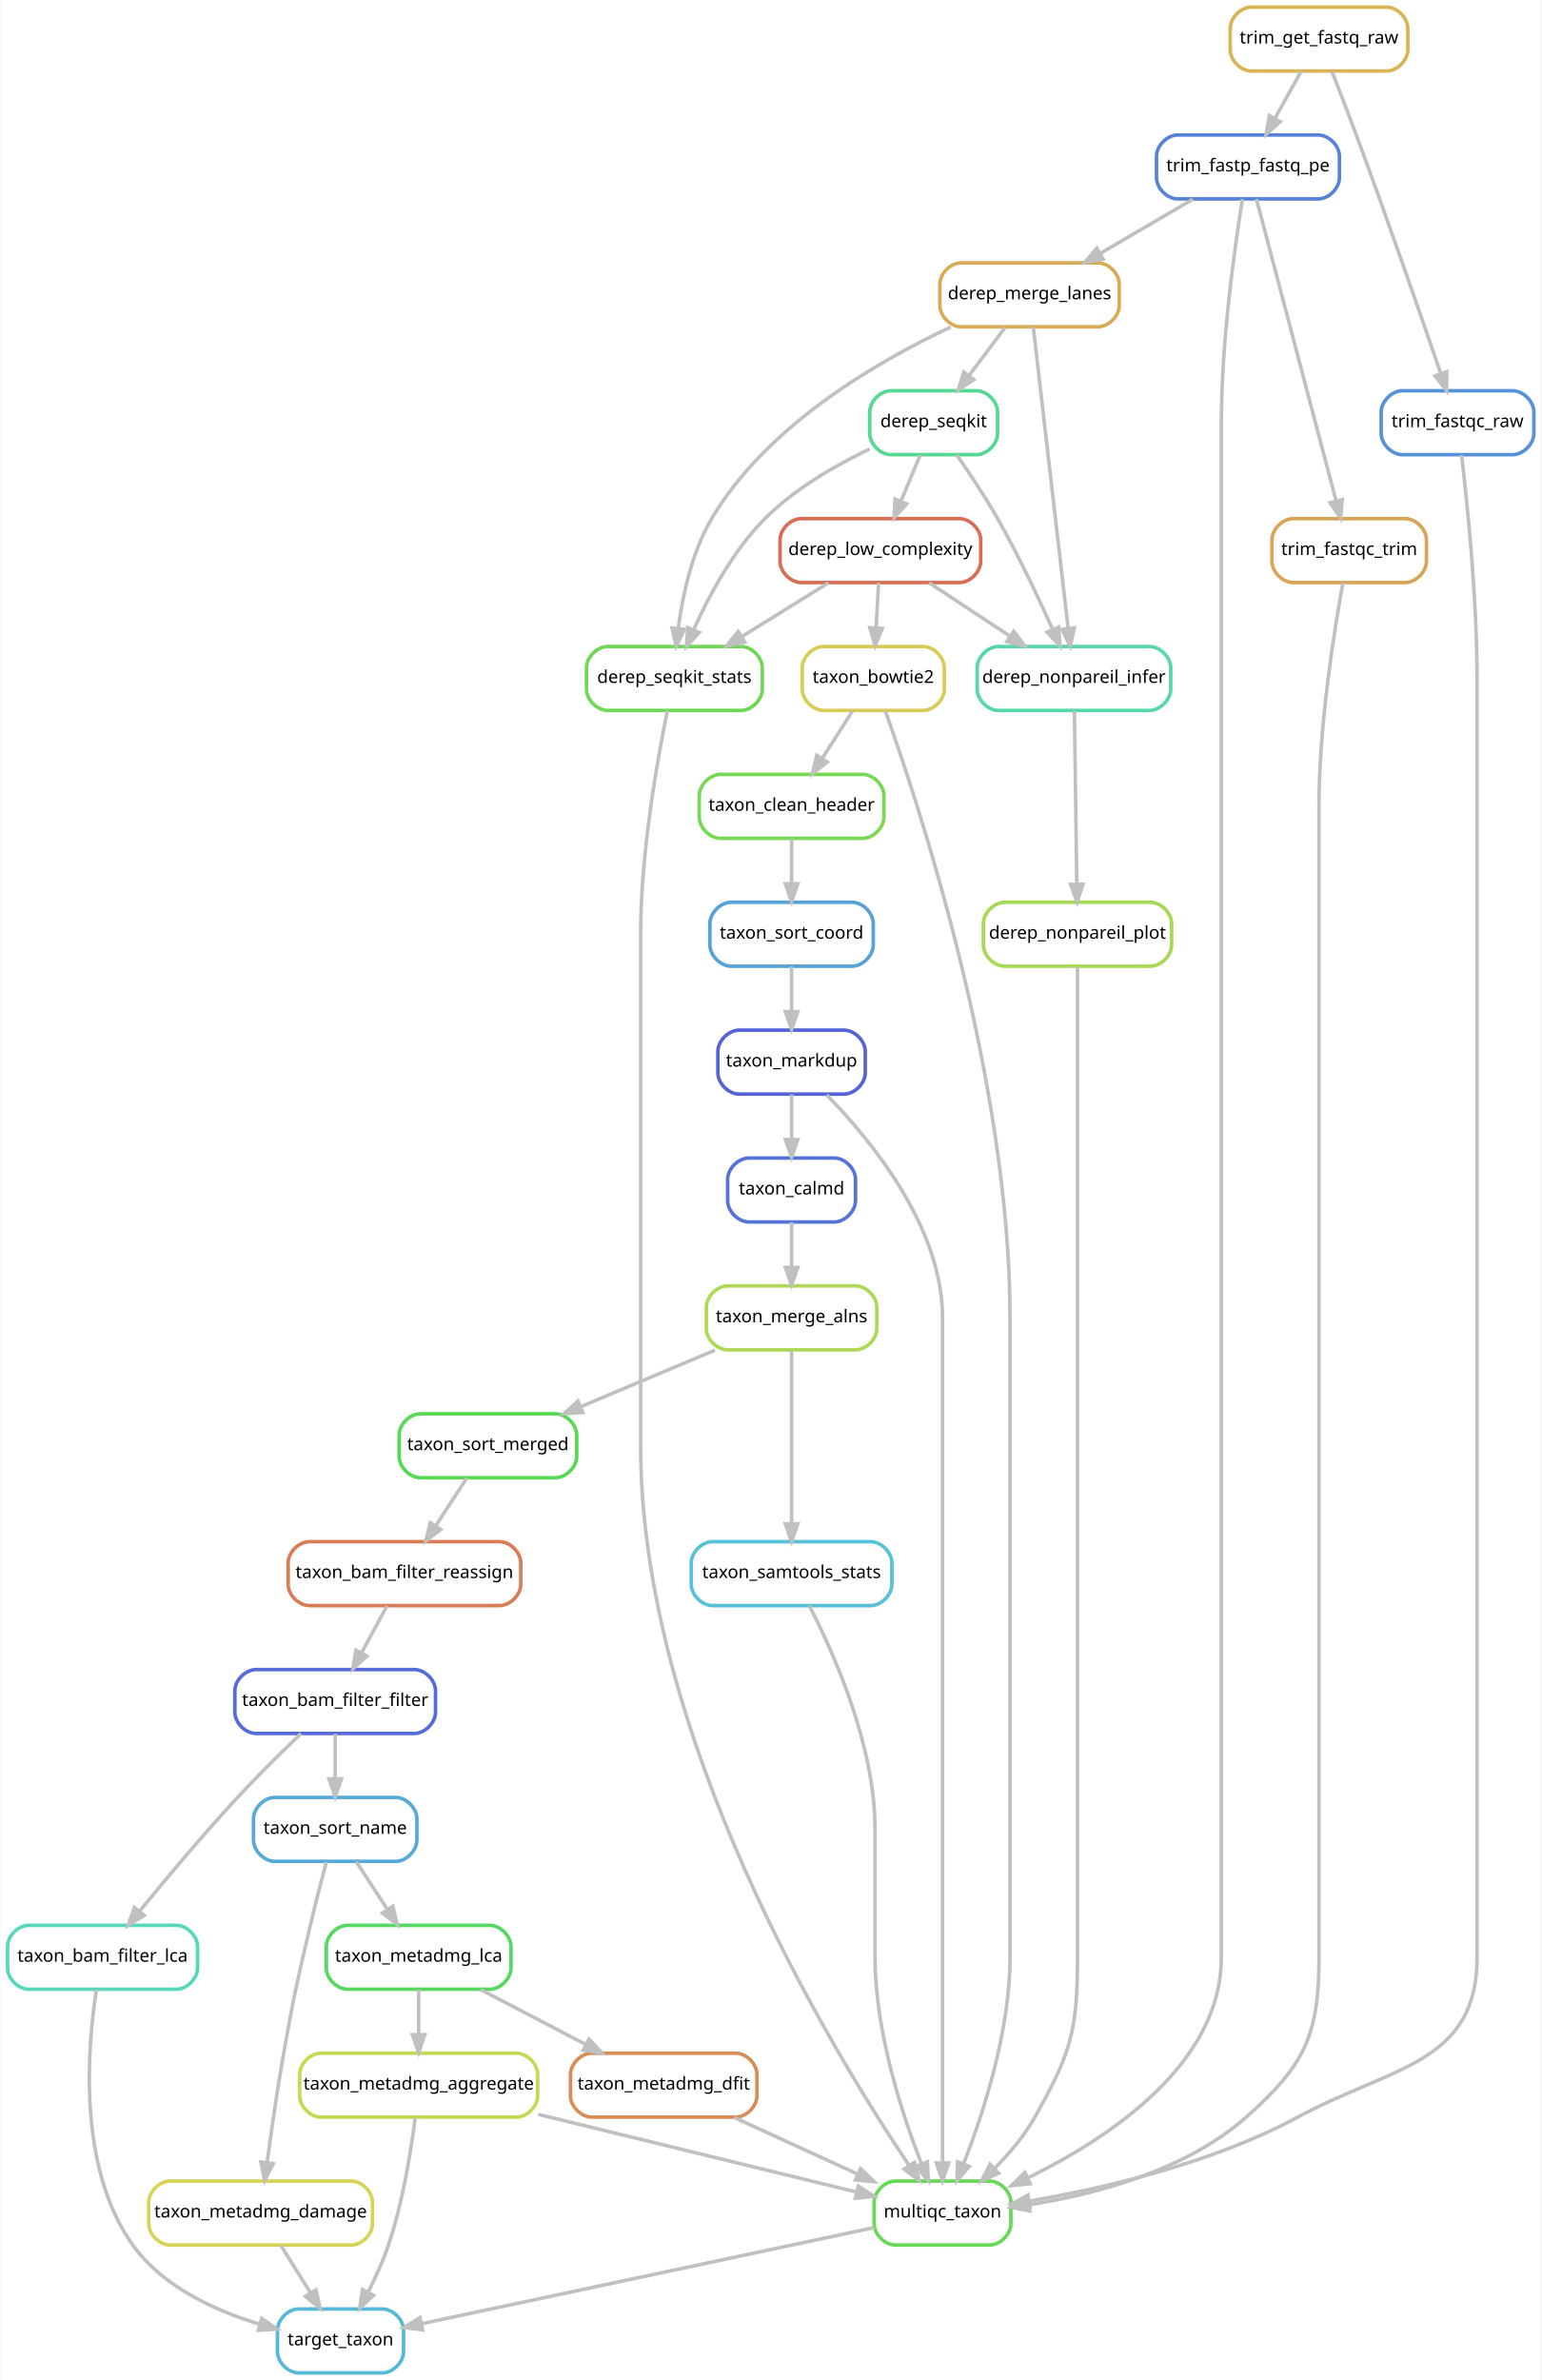
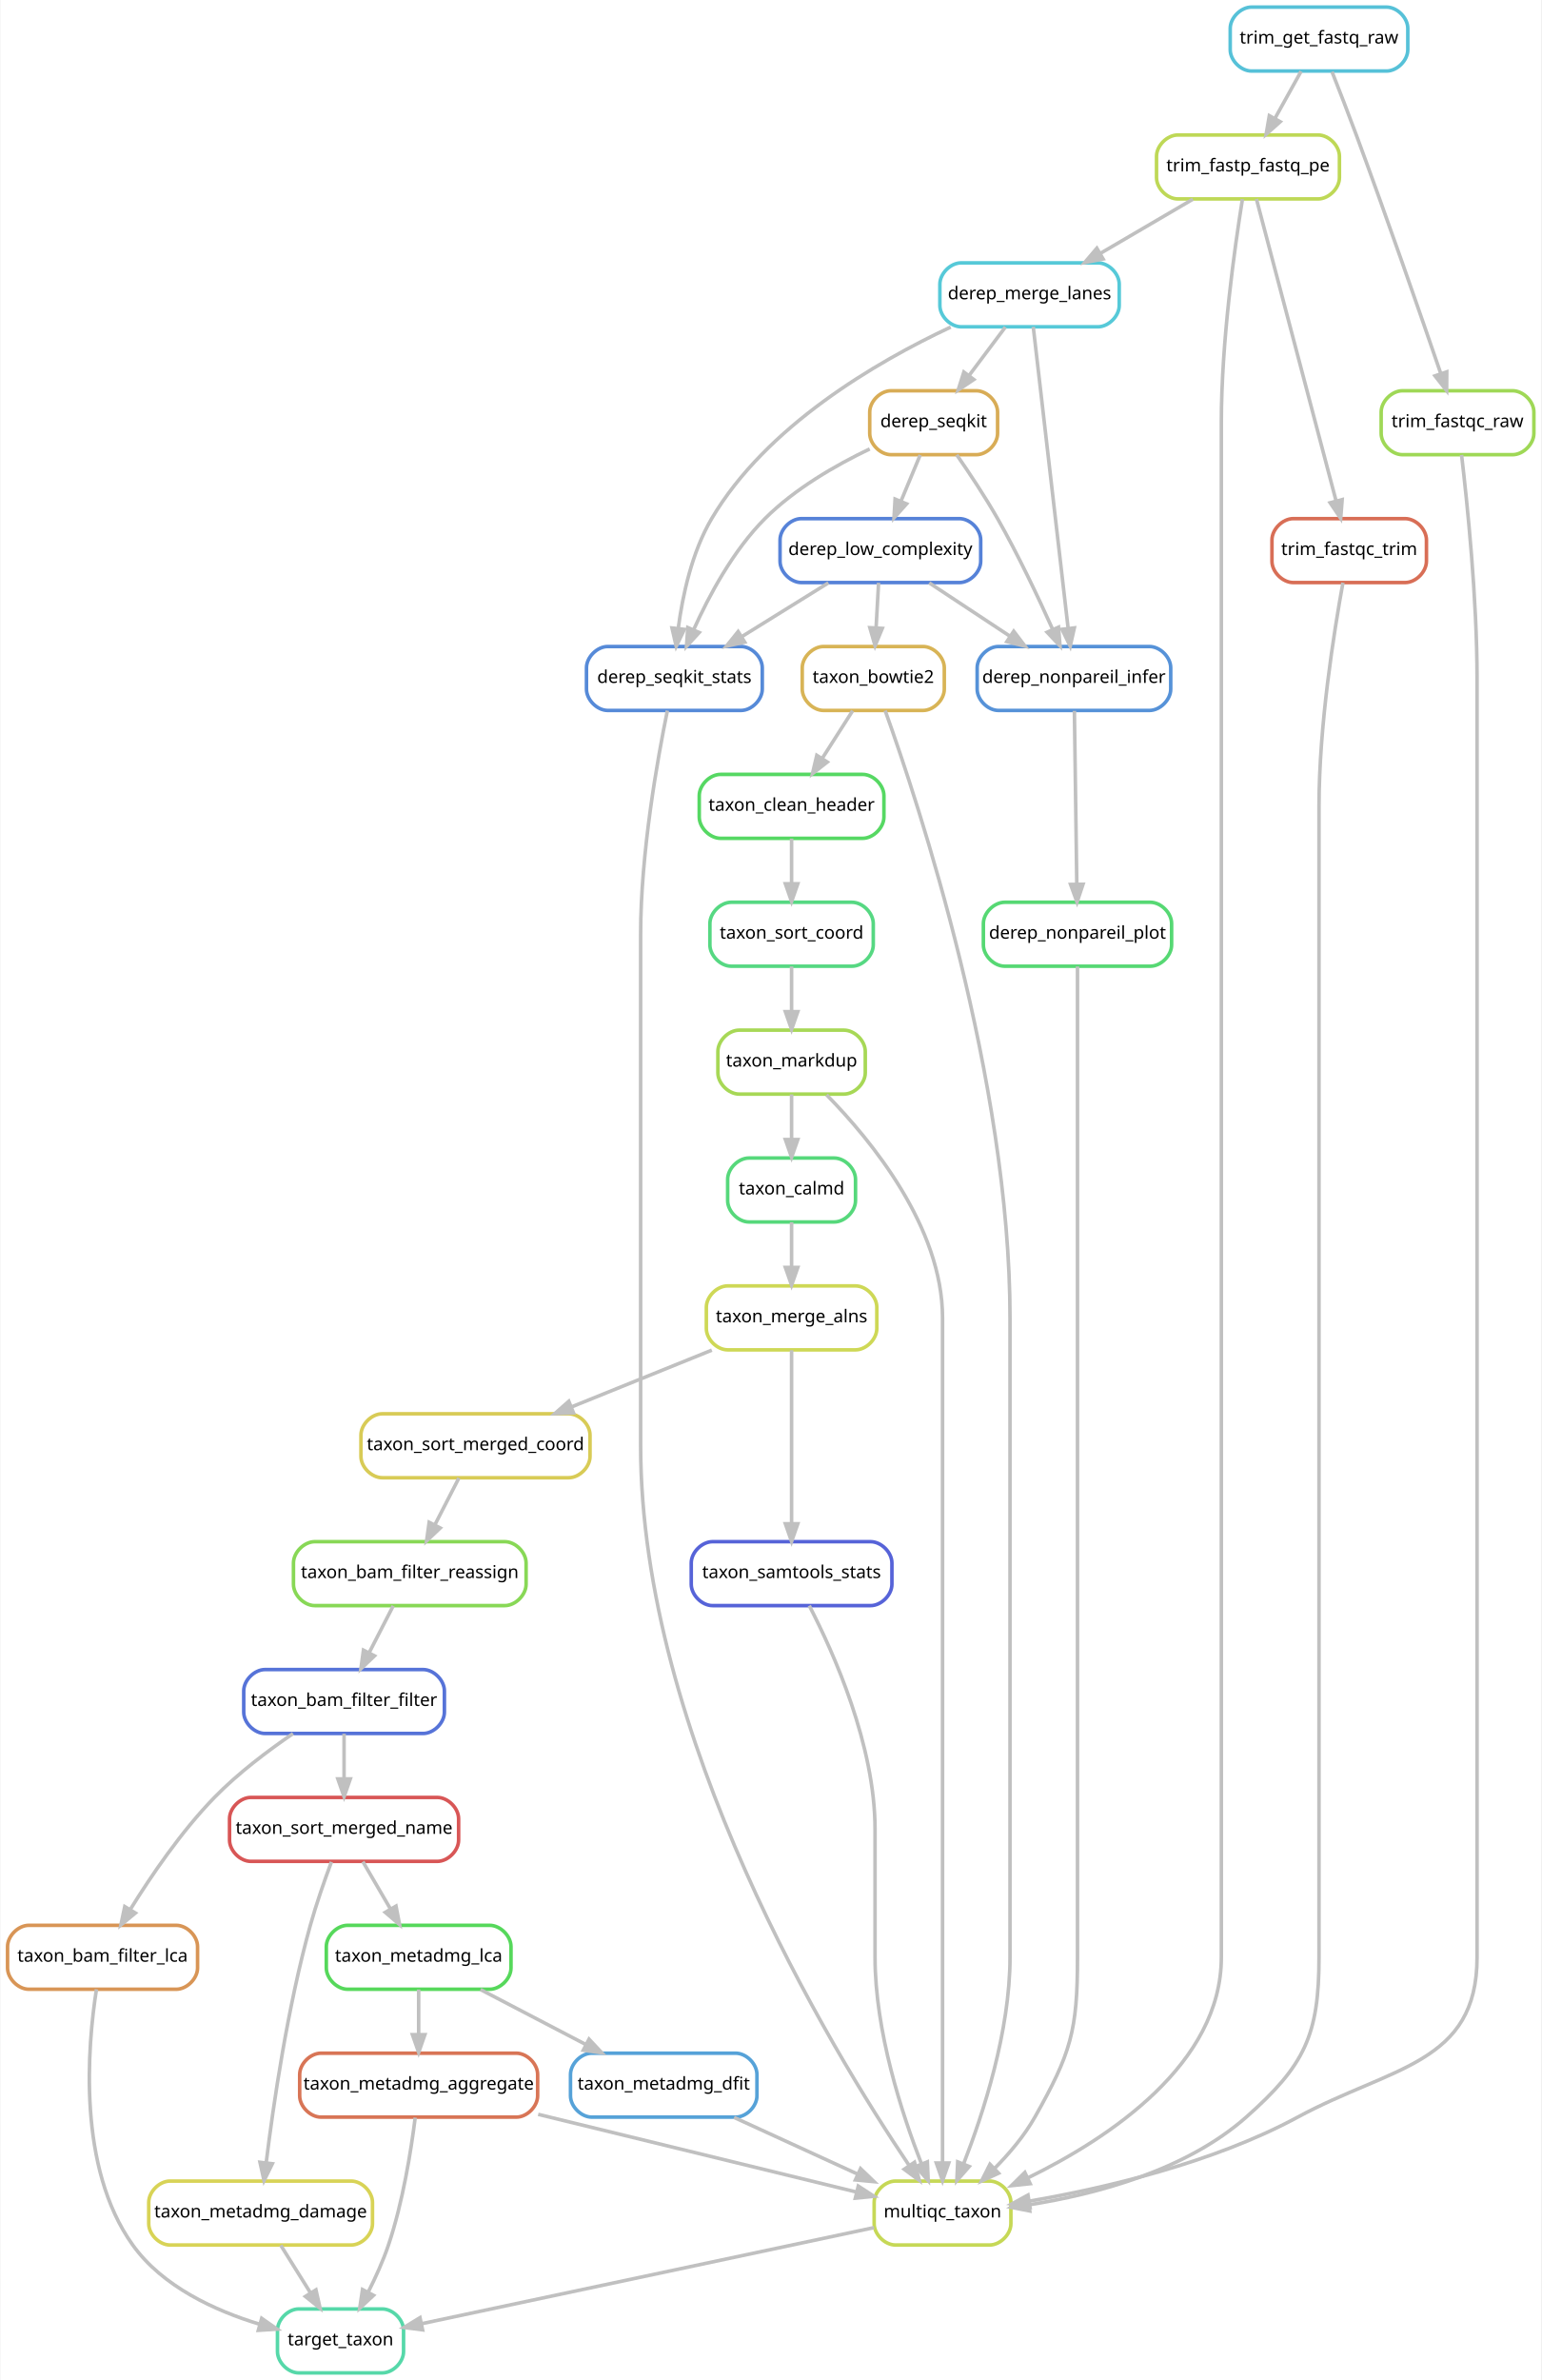
<svg xmlns="http://www.w3.org/2000/svg" width="868pt" height="1340pt" viewBox="0.00 0.00 867.50 1340.00">
  <g id="graph0" class="graph" transform="scale(1 1) rotate(0) translate(4 1336)">
    <polygon fill="#ffffff" stroke="transparent" points="-4,4 -4,-1336 863.5,-1336 863.5,4 -4,4" />
    <g id="node1" class="node">
-       <path fill="none" stroke="#56b9d8" stroke-width="2" d="M211,-36C211,-36 164,-36 164,-36 158,-36 152,-30 152,-24 152,-24 152,-12 152,-12 152,-6 158,0 164,0 164,0 211,0 211,0 217,0 223,-6 223,-12 223,-12 223,-24 223,-24 223,-30 217,-36 211,-36" />
+       <path fill="none" stroke="#56d8a9" stroke-width="2" d="M211,-36C211,-36 164,-36 164,-36 158,-36 152,-30 152,-24 152,-24 152,-12 152,-12 152,-6 158,0 164,0 164,0 211,0 211,0 217,0 223,-6 223,-12 223,-12 223,-24 223,-24 223,-30 217,-36 211,-36" />
      <text text-anchor="middle" x="187.5" y="-15.5" font-family="sans" font-size="10.00" fill="#000000">target_taxon</text>
    </g>
    <g id="node2" class="node">
-       <path fill="none" stroke="#68d856" stroke-width="2" d="M553,-108C553,-108 500,-108 500,-108 494,-108 488,-102 488,-96 488,-96 488,-84 488,-84 488,-78 494,-72 500,-72 500,-72 553,-72 553,-72 559,-72 565,-78 565,-84 565,-84 565,-96 565,-96 565,-102 559,-108 553,-108" />
+       <path fill="none" stroke="#c6d856" stroke-width="2" d="M553,-108C553,-108 500,-108 500,-108 494,-108 488,-102 488,-96 488,-96 488,-84 488,-84 488,-78 494,-72 500,-72 500,-72 553,-72 553,-72 559,-72 565,-78 565,-84 565,-84 565,-96 565,-96 565,-102 559,-108 553,-108" />
      <text text-anchor="middle" x="526.5" y="-87.5" font-family="sans" font-size="10.00" fill="#000000">multiqc_taxon</text>
    </g>
    <g id="edge3" class="edge">
      <path fill="none" stroke="#c0c0c0" stroke-width="2" d="M487.942,-81.811C424.97,-68.436 300.346,-41.967 233.09,-27.683" />
      <polygon fill="#c0c0c0" stroke="#c0c0c0" stroke-width="2" points="233.711,-24.237 223.202,-25.583 232.257,-31.084 233.711,-24.237" />
    </g>
    <g id="node3" class="node">
-       <path fill="none" stroke="#5692d8" stroke-width="2" d="M847.5,-1116C847.5,-1116 785.5,-1116 785.5,-1116 779.5,-1116 773.5,-1110 773.5,-1104 773.5,-1104 773.5,-1092 773.5,-1092 773.5,-1086 779.5,-1080 785.5,-1080 785.5,-1080 847.5,-1080 847.5,-1080 853.5,-1080 859.5,-1086 859.5,-1092 859.5,-1092 859.5,-1104 859.5,-1104 859.5,-1110 853.5,-1116 847.5,-1116" />
+       <path fill="none" stroke="#9fd856" stroke-width="2" d="M847.5,-1116C847.5,-1116 785.5,-1116 785.5,-1116 779.5,-1116 773.5,-1110 773.5,-1104 773.5,-1104 773.5,-1092 773.5,-1092 773.5,-1086 779.5,-1080 785.5,-1080 785.5,-1080 847.5,-1080 847.5,-1080 853.5,-1080 859.5,-1086 859.5,-1092 859.5,-1092 859.5,-1104 859.5,-1104 859.5,-1110 853.5,-1116 847.5,-1116" />
      <text text-anchor="middle" x="816.5" y="-1095.5" font-family="sans" font-size="10.00" fill="#000000">trim_fastqc_raw</text>
    </g>
-     <g id="edge12" class="edge">
+     <g id="edge8" class="edge">
      <path fill="none" stroke="#c0c0c0" stroke-width="2" d="M818.779,-1079.849C822.001,-1052.575 827.5,-999.382 827.5,-954 827.5,-954 827.5,-954 827.5,-234 827.5,-173.875 779.385,-172.603 726.5,-144 678.57,-118.077 617.321,-103.924 575.306,-96.689" />
      <polygon fill="#c0c0c0" stroke="#c0c0c0" stroke-width="2" points="575.76,-93.217 565.323,-95.038 574.618,-100.123 575.76,-93.217" />
    </g>
    <g id="node4" class="node">
-       <path fill="none" stroke="#d8b456" stroke-width="2" d="M776.5,-1332C776.5,-1332 700.5,-1332 700.5,-1332 694.5,-1332 688.5,-1326 688.5,-1320 688.5,-1320 688.5,-1308 688.5,-1308 688.5,-1302 694.5,-1296 700.5,-1296 700.5,-1296 776.5,-1296 776.5,-1296 782.5,-1296 788.5,-1302 788.5,-1308 788.5,-1308 788.5,-1320 788.5,-1320 788.5,-1326 782.5,-1332 776.5,-1332" />
+       <path fill="none" stroke="#56c1d8" stroke-width="2" d="M776.5,-1332C776.5,-1332 700.5,-1332 700.5,-1332 694.5,-1332 688.5,-1326 688.5,-1320 688.5,-1320 688.5,-1308 688.5,-1308 688.5,-1302 694.5,-1296 700.5,-1296 700.5,-1296 776.5,-1296 776.5,-1296 782.5,-1296 788.5,-1302 788.5,-1308 788.5,-1308 788.5,-1320 788.5,-1320 788.5,-1326 782.5,-1332 776.5,-1332" />
      <text text-anchor="middle" x="738.5" y="-1311.5" font-family="sans" font-size="10.00" fill="#000000">trim_get_fastq_raw</text>
    </g>
    <g id="edge15" class="edge">
      <path fill="none" stroke="#c0c0c0" stroke-width="2" d="M745.841,-1295.562C749.943,-1285.153 755.099,-1271.886 759.5,-1260 776.875,-1213.073 795.968,-1158.046 807.057,-1125.71" />
      <polygon fill="#c0c0c0" stroke="#c0c0c0" stroke-width="2" points="810.438,-1126.643 810.364,-1116.048 803.815,-1124.376 810.438,-1126.643" />
    </g>
    <g id="node5" class="node">
-       <path fill="none" stroke="#5682d8" stroke-width="2" d="M738,-1260C738,-1260 659,-1260 659,-1260 653,-1260 647,-1254 647,-1248 647,-1248 647,-1236 647,-1236 647,-1230 653,-1224 659,-1224 659,-1224 738,-1224 738,-1224 744,-1224 750,-1230 750,-1236 750,-1236 750,-1248 750,-1248 750,-1254 744,-1260 738,-1260" />
+       <path fill="none" stroke="#bed856" stroke-width="2" d="M738,-1260C738,-1260 659,-1260 659,-1260 653,-1260 647,-1254 647,-1248 647,-1248 647,-1236 647,-1236 647,-1230 653,-1224 659,-1224 659,-1224 738,-1224 738,-1224 744,-1224 750,-1230 750,-1236 750,-1236 750,-1248 750,-1248 750,-1254 744,-1260 738,-1260" />
      <text text-anchor="middle" x="698.5" y="-1239.5" font-family="sans" font-size="10.00" fill="#000000">trim_fastp_fastq_pe</text>
    </g>
    <g id="edge16" class="edge">
      <path fill="none" stroke="#c0c0c0" stroke-width="2" d="M728.406,-1295.831C723.94,-1287.793 718.592,-1278.167 713.662,-1269.292" />
      <polygon fill="#c0c0c0" stroke="#c0c0c0" stroke-width="2" points="716.646,-1267.455 708.73,-1260.413 710.527,-1270.855 716.646,-1267.455" />
    </g>
-     <g id="edge13" class="edge">
+     <g id="edge5" class="edge">
      <path fill="none" stroke="#c0c0c0" stroke-width="2" d="M695.392,-1223.878C690.998,-1196.642 683.5,-1143.495 683.5,-1098 683.5,-1098 683.5,-1098 683.5,-234 683.5,-174.139 620.746,-132.411 574.587,-109.815" />
      <polygon fill="#c0c0c0" stroke="#c0c0c0" stroke-width="2" points="575.844,-106.538 565.309,-105.418 572.846,-112.863 575.844,-106.538" />
    </g>
    <g id="node6" class="node">
-       <path fill="none" stroke="#d8a456" stroke-width="2" d="M787,-1044C787,-1044 724,-1044 724,-1044 718,-1044 712,-1038 712,-1032 712,-1032 712,-1020 712,-1020 712,-1014 718,-1008 724,-1008 724,-1008 787,-1008 787,-1008 793,-1008 799,-1014 799,-1020 799,-1020 799,-1032 799,-1032 799,-1038 793,-1044 787,-1044" />
+       <path fill="none" stroke="#d86e56" stroke-width="2" d="M787,-1044C787,-1044 724,-1044 724,-1044 718,-1044 712,-1038 712,-1032 712,-1032 712,-1020 712,-1020 712,-1014 718,-1008 724,-1008 724,-1008 787,-1008 787,-1008 793,-1008 799,-1014 799,-1020 799,-1020 799,-1032 799,-1032 799,-1038 793,-1044 787,-1044" />
      <text text-anchor="middle" x="755.5" y="-1023.5" font-family="sans" font-size="10.00" fill="#000000">trim_fastqc_trim</text>
    </g>
    <g id="edge17" class="edge">
      <path fill="none" stroke="#c0c0c0" stroke-width="2" d="M703.262,-1223.956C713.216,-1186.235 736.284,-1098.819 748.153,-1053.84" />
      <polygon fill="#c0c0c0" stroke="#c0c0c0" stroke-width="2" points="751.544,-1054.707 750.712,-1044.145 744.776,-1052.921 751.544,-1054.707" />
    </g>
    <g id="node8" class="node">
-       <path fill="none" stroke="#d8ac56" stroke-width="2" d="M614,-1188C614,-1188 537,-1188 537,-1188 531,-1188 525,-1182 525,-1176 525,-1176 525,-1164 525,-1164 525,-1158 531,-1152 537,-1152 537,-1152 614,-1152 614,-1152 620,-1152 626,-1158 626,-1164 626,-1164 626,-1176 626,-1176 626,-1182 620,-1188 614,-1188" />
+       <path fill="none" stroke="#56c9d8" stroke-width="2" d="M614,-1188C614,-1188 537,-1188 537,-1188 531,-1188 525,-1182 525,-1176 525,-1176 525,-1164 525,-1164 525,-1158 531,-1152 537,-1152 537,-1152 614,-1152 614,-1152 620,-1152 626,-1158 626,-1164 626,-1164 626,-1176 626,-1176 626,-1182 620,-1188 614,-1188" />
      <text text-anchor="middle" x="575.5" y="-1167.5" font-family="sans" font-size="10.00" fill="#000000">derep_merge_lanes</text>
    </g>
    <g id="edge21" class="edge">
      <path fill="none" stroke="#c0c0c0" stroke-width="2" d="M667.462,-1223.831C651.73,-1214.622 632.439,-1203.33 615.596,-1193.471" />
      <polygon fill="#c0c0c0" stroke="#c0c0c0" stroke-width="2" points="616.927,-1190.194 606.528,-1188.163 613.39,-1196.235 616.927,-1190.194" />
    </g>
-     <g id="edge9" class="edge">
+     <g id="edge6" class="edge">
      <path fill="none" stroke="#c0c0c0" stroke-width="2" d="M751.978,-1007.895C746.998,-980.682 738.5,-927.564 738.5,-882 738.5,-882 738.5,-882 738.5,-234 738.5,-190.045 730.412,-173.135 697.5,-144 663.514,-113.914 612.777,-100.582 575.392,-94.679" />
      <polygon fill="#c0c0c0" stroke="#c0c0c0" stroke-width="2" points="575.625,-91.177 565.226,-93.204 574.62,-98.104 575.625,-91.177" />
    </g>
    <g id="node7" class="node">
-       <path fill="none" stroke="#70d856" stroke-width="2" d="M413,-972C413,-972 338,-972 338,-972 332,-972 326,-966 326,-960 326,-960 326,-948 326,-948 326,-942 332,-936 338,-936 338,-936 413,-936 413,-936 419,-936 425,-942 425,-948 425,-948 425,-960 425,-960 425,-966 419,-972 413,-972" />
+       <path fill="none" stroke="#568ad8" stroke-width="2" d="M413,-972C413,-972 338,-972 338,-972 332,-972 326,-966 326,-960 326,-960 326,-948 326,-948 326,-942 332,-936 338,-936 338,-936 413,-936 413,-936 419,-936 425,-942 425,-948 425,-948 425,-960 425,-960 425,-966 419,-972 413,-972" />
      <text text-anchor="middle" x="375.5" y="-951.5" font-family="sans" font-size="10.00" fill="#000000">derep_seqkit_stats</text>
    </g>
-     <g id="edge11" class="edge">
+     <g id="edge12" class="edge">
      <path fill="none" stroke="#c0c0c0" stroke-width="2" d="M371.563,-935.916C365.998,-908.728 356.5,-855.642 356.5,-810 356.5,-810 356.5,-810 356.5,-522 356.5,-358.423 463.348,-182.692 507.627,-116.888" />
      <polygon fill="#c0c0c0" stroke="#c0c0c0" stroke-width="2" points="510.709,-118.582 513.443,-108.345 504.922,-114.642 510.709,-118.582" />
    </g>
-     <g id="edge18" class="edge">
+     <g id="edge19" class="edge">
      <path fill="none" stroke="#c0c0c0" stroke-width="2" d="M531.116,-1151.847C488.842,-1132.031 427.235,-1096.025 396.5,-1044 385.328,-1025.089 380.099,-1000.668 377.652,-982.037" />
      <polygon fill="#c0c0c0" stroke="#c0c0c0" stroke-width="2" points="381.129,-981.634 376.534,-972.088 374.173,-982.416 381.129,-981.634" />
    </g>
    <g id="node10" class="node">
-       <path fill="none" stroke="#56d8a9" stroke-width="2" d="M643,-972C643,-972 558,-972 558,-972 552,-972 546,-966 546,-960 546,-960 546,-948 546,-948 546,-942 552,-936 558,-936 558,-936 643,-936 643,-936 649,-936 655,-942 655,-948 655,-948 655,-960 655,-960 655,-966 649,-972 643,-972" />
+       <path fill="none" stroke="#5692d8" stroke-width="2" d="M643,-972C643,-972 558,-972 558,-972 552,-972 546,-966 546,-960 546,-960 546,-948 546,-948 546,-942 552,-936 558,-936 558,-936 643,-936 643,-936 649,-936 655,-942 655,-948 655,-948 655,-960 655,-960 655,-966 649,-972 643,-972" />
      <text text-anchor="middle" x="600.5" y="-951.5" font-family="sans" font-size="10.00" fill="#000000">derep_nonpareil_infer</text>
    </g>
-     <g id="edge23" class="edge">
+     <g id="edge24" class="edge">
      <path fill="none" stroke="#c0c0c0" stroke-width="2" d="M577.588,-1151.956C581.945,-1114.314 592.029,-1027.187 597.245,-982.125" />
      <polygon fill="#c0c0c0" stroke="#c0c0c0" stroke-width="2" points="600.727,-982.481 598.4,-972.145 593.773,-981.676 600.727,-982.481" />
    </g>
    <g id="node11" class="node">
-       <path fill="none" stroke="#56d892" stroke-width="2" d="M545.5,-1116C545.5,-1116 497.5,-1116 497.5,-1116 491.5,-1116 485.5,-1110 485.5,-1104 485.5,-1104 485.5,-1092 485.5,-1092 485.5,-1086 491.5,-1080 497.5,-1080 497.5,-1080 545.5,-1080 545.5,-1080 551.5,-1080 557.5,-1086 557.5,-1092 557.5,-1092 557.5,-1104 557.5,-1104 557.5,-1110 551.5,-1116 545.5,-1116" />
+       <path fill="none" stroke="#d8ac56" stroke-width="2" d="M545.5,-1116C545.5,-1116 497.5,-1116 497.5,-1116 491.5,-1116 485.5,-1110 485.5,-1104 485.5,-1104 485.5,-1092 485.5,-1092 485.5,-1086 491.5,-1080 497.5,-1080 497.5,-1080 545.5,-1080 545.5,-1080 551.5,-1080 557.5,-1086 557.5,-1092 557.5,-1092 557.5,-1104 557.5,-1104 557.5,-1110 551.5,-1116 545.5,-1116" />
      <text text-anchor="middle" x="521.5" y="-1095.5" font-family="sans" font-size="10.00" fill="#000000">derep_seqkit</text>
    </g>
    <g id="edge26" class="edge">
      <path fill="none" stroke="#c0c0c0" stroke-width="2" d="M561.874,-1151.831C555.654,-1143.539 548.168,-1133.557 541.34,-1124.453" />
      <polygon fill="#c0c0c0" stroke="#c0c0c0" stroke-width="2" points="544.11,-1122.313 535.31,-1116.413 538.51,-1126.513 544.11,-1122.313" />
    </g>
    <g id="node9" class="node">
-       <path fill="none" stroke="#a7d856" stroke-width="2" d="M643.5,-828C643.5,-828 561.5,-828 561.5,-828 555.5,-828 549.5,-822 549.5,-816 549.5,-816 549.5,-804 549.5,-804 549.5,-798 555.5,-792 561.5,-792 561.5,-792 643.5,-792 643.5,-792 649.5,-792 655.5,-798 655.5,-804 655.5,-804 655.5,-816 655.5,-816 655.5,-822 649.5,-828 643.5,-828" />
+       <path fill="none" stroke="#56d873" stroke-width="2" d="M643.5,-828C643.5,-828 561.5,-828 561.5,-828 555.5,-828 549.5,-822 549.5,-816 549.5,-816 549.5,-804 549.5,-804 549.5,-798 555.5,-792 561.5,-792 561.5,-792 643.5,-792 643.5,-792 649.5,-792 655.5,-798 655.5,-804 655.5,-804 655.5,-816 655.5,-816 655.5,-822 649.5,-828 643.5,-828" />
      <text text-anchor="middle" x="602.5" y="-807.5" font-family="sans" font-size="10.00" fill="#000000">derep_nonpareil_plot</text>
    </g>
-     <g id="edge6" class="edge">
+     <g id="edge10" class="edge">
      <path fill="none" stroke="#c0c0c0" stroke-width="2" d="M602.5,-791.815C602.5,-764.498 602.5,-711.25 602.5,-666 602.5,-666 602.5,-666 602.5,-234 602.5,-192.602 598.838,-180.057 578.5,-144 572.565,-133.479 564.099,-123.489 555.717,-115.027" />
      <polygon fill="#c0c0c0" stroke="#c0c0c0" stroke-width="2" points="558.066,-112.431 548.438,-108.01 553.208,-117.471 558.066,-112.431" />
    </g>
    <g id="edge22" class="edge">
      <path fill="none" stroke="#c0c0c0" stroke-width="2" d="M600.753,-935.762C601.094,-911.201 601.705,-867.247 602.106,-838.354" />
      <polygon fill="#c0c0c0" stroke="#c0c0c0" stroke-width="2" points="605.609,-838.137 602.249,-828.09 598.61,-838.04 605.609,-838.137" />
    </g>
-     <g id="edge20" class="edge">
+     <g id="edge18" class="edge">
      <path fill="none" stroke="#c0c0c0" stroke-width="2" d="M485.494,-1083.233C466.3,-1074.047 443.257,-1060.78 426.5,-1044 408.668,-1026.145 395.047,-1000.778 386.387,-981.523" />
      <polygon fill="#c0c0c0" stroke="#c0c0c0" stroke-width="2" points="389.489,-979.879 382.314,-972.083 383.062,-982.652 389.489,-979.879" />
    </g>
-     <g id="edge25" class="edge">
+     <g id="edge23" class="edge">
      <path fill="none" stroke="#c0c0c0" stroke-width="2" d="M534.495,-1079.916C541.654,-1069.617 550.485,-1056.342 557.5,-1044 569.052,-1023.676 580.378,-999.759 588.504,-981.691" />
      <polygon fill="#c0c0c0" stroke="#c0c0c0" stroke-width="2" points="591.808,-982.874 592.671,-972.315 585.411,-980.032 591.808,-982.874" />
    </g>
    <g id="node12" class="node">
-       <path fill="none" stroke="#d86e56" stroke-width="2" d="M536,-1044C536,-1044 447,-1044 447,-1044 441,-1044 435,-1038 435,-1032 435,-1032 435,-1020 435,-1020 435,-1014 441,-1008 447,-1008 447,-1008 536,-1008 536,-1008 542,-1008 548,-1014 548,-1020 548,-1020 548,-1032 548,-1032 548,-1038 542,-1044 536,-1044" />
+       <path fill="none" stroke="#5682d8" stroke-width="2" d="M536,-1044C536,-1044 447,-1044 447,-1044 441,-1044 435,-1038 435,-1032 435,-1032 435,-1020 435,-1020 435,-1014 441,-1008 447,-1008 447,-1008 536,-1008 536,-1008 542,-1008 548,-1014 548,-1020 548,-1020 548,-1032 548,-1032 548,-1038 542,-1044 536,-1044" />
      <text text-anchor="middle" x="491.5" y="-1023.5" font-family="sans" font-size="10.00" fill="#000000">derep_low_complexity</text>
    </g>
    <g id="edge27" class="edge">
      <path fill="none" stroke="#c0c0c0" stroke-width="2" d="M513.93,-1079.831C510.651,-1071.962 506.738,-1062.571 503.106,-1053.853" />
      <polygon fill="#c0c0c0" stroke="#c0c0c0" stroke-width="2" points="506.249,-1052.298 499.172,-1044.413 499.788,-1054.99 506.249,-1052.298" />
    </g>
-     <g id="edge19" class="edge">
+     <g id="edge20" class="edge">
      <path fill="none" stroke="#c0c0c0" stroke-width="2" d="M462.228,-1007.831C447.391,-998.622 429.199,-987.33 413.314,-977.471" />
      <polygon fill="#c0c0c0" stroke="#c0c0c0" stroke-width="2" points="415.104,-974.463 404.762,-972.163 411.413,-980.41 415.104,-974.463" />
    </g>
-     <g id="edge24" class="edge">
+     <g id="edge25" class="edge">
      <path fill="none" stroke="#c0c0c0" stroke-width="2" d="M519.005,-1007.831C532.818,-998.707 549.726,-987.539 564.553,-977.745" />
      <polygon fill="#c0c0c0" stroke="#c0c0c0" stroke-width="2" points="566.589,-980.595 573.004,-972.163 562.73,-974.754 566.589,-980.595" />
    </g>
    <g id="node13" class="node">
-       <path fill="none" stroke="#d8cb56" stroke-width="2" d="M515.5,-972C515.5,-972 459.5,-972 459.5,-972 453.5,-972 447.5,-966 447.5,-960 447.5,-960 447.5,-948 447.5,-948 447.5,-942 453.5,-936 459.5,-936 459.5,-936 515.5,-936 515.5,-936 521.5,-936 527.5,-942 527.5,-948 527.5,-948 527.5,-960 527.5,-960 527.5,-966 521.5,-972 515.5,-972" />
+       <path fill="none" stroke="#d8b456" stroke-width="2" d="M515.5,-972C515.5,-972 459.5,-972 459.5,-972 453.5,-972 447.5,-966 447.5,-960 447.5,-960 447.5,-948 447.5,-948 447.5,-942 453.5,-936 459.5,-936 459.5,-936 515.5,-936 515.5,-936 521.5,-936 527.5,-942 527.5,-948 527.5,-948 527.5,-960 527.5,-960 527.5,-966 521.5,-972 515.5,-972" />
      <text text-anchor="middle" x="487.5" y="-951.5" font-family="sans" font-size="10.00" fill="#000000">taxon_bowtie2</text>
    </g>
    <g id="edge28" class="edge">
      <path fill="none" stroke="#c0c0c0" stroke-width="2" d="M490.491,-1007.831C490.063,-1000.131 489.554,-990.974 489.079,-982.417" />
      <polygon fill="#c0c0c0" stroke="#c0c0c0" stroke-width="2" points="492.572,-982.204 488.523,-972.413 485.583,-982.592 492.572,-982.204" />
    </g>
-     <g id="edge10" class="edge">
+     <g id="edge14" class="edge">
      <path fill="none" stroke="#c0c0c0" stroke-width="2" d="M494.199,-935.936C512.932,-883.739 564.5,-727.899 564.5,-594 564.5,-594 564.5,-594 564.5,-234 564.5,-192.368 549.467,-146.14 538.312,-117.567" />
      <polygon fill="#c0c0c0" stroke="#c0c0c0" stroke-width="2" points="541.537,-116.206 534.559,-108.233 535.042,-118.817 541.537,-116.206" />
    </g>
    <g id="node16" class="node">
-       <path fill="none" stroke="#78d856" stroke-width="2" d="M481.5,-900C481.5,-900 401.5,-900 401.5,-900 395.5,-900 389.5,-894 389.5,-888 389.5,-888 389.5,-876 389.5,-876 389.5,-870 395.5,-864 401.5,-864 401.5,-864 481.5,-864 481.5,-864 487.5,-864 493.5,-870 493.5,-876 493.5,-876 493.5,-888 493.5,-888 493.5,-894 487.5,-900 481.5,-900" />
+       <path fill="none" stroke="#56d863" stroke-width="2" d="M481.5,-900C481.5,-900 401.5,-900 401.5,-900 395.5,-900 389.5,-894 389.5,-888 389.5,-888 389.5,-876 389.5,-876 389.5,-870 395.5,-864 401.5,-864 401.5,-864 481.5,-864 481.5,-864 487.5,-864 493.5,-870 493.5,-876 493.5,-876 493.5,-888 493.5,-888 493.5,-894 487.5,-900 481.5,-900" />
      <text text-anchor="middle" x="441.5" y="-879.5" font-family="sans" font-size="10.00" fill="#000000">taxon_clean_header</text>
    </g>
    <g id="edge31" class="edge">
      <path fill="none" stroke="#c0c0c0" stroke-width="2" d="M475.892,-935.831C470.702,-927.708 464.477,-917.964 458.757,-909.012" />
      <polygon fill="#c0c0c0" stroke="#c0c0c0" stroke-width="2" points="461.597,-906.956 453.264,-900.413 455.699,-910.725 461.597,-906.956" />
    </g>
    <g id="node14" class="node">
-       <path fill="none" stroke="#5663d8" stroke-width="2" d="M471,-756C471,-756 412,-756 412,-756 406,-756 400,-750 400,-744 400,-744 400,-732 400,-732 400,-726 406,-720 412,-720 412,-720 471,-720 471,-720 477,-720 483,-726 483,-732 483,-732 483,-744 483,-744 483,-750 477,-756 471,-756" />
+       <path fill="none" stroke="#a7d856" stroke-width="2" d="M471,-756C471,-756 412,-756 412,-756 406,-756 400,-750 400,-744 400,-744 400,-732 400,-732 400,-726 406,-720 412,-720 412,-720 471,-720 471,-720 477,-720 483,-726 483,-732 483,-732 483,-744 483,-744 483,-750 477,-756 471,-756" />
      <text text-anchor="middle" x="441.5" y="-735.5" font-family="sans" font-size="10.00" fill="#000000">taxon_markdup</text>
    </g>
-     <g id="edge14" class="edge">
+     <g id="edge7" class="edge">
      <path fill="none" stroke="#c0c0c0" stroke-width="2" d="M461.214,-719.57C486.324,-693.996 526.5,-645.094 526.5,-594 526.5,-594 526.5,-594 526.5,-234 526.5,-193.876 526.5,-147.463 526.5,-118.418" />
      <polygon fill="#c0c0c0" stroke="#c0c0c0" stroke-width="2" points="530,-118.185 526.5,-108.185 523,-118.185 530,-118.185" />
    </g>
    <g id="node19" class="node">
-       <path fill="none" stroke="#5673d8" stroke-width="2" d="M465.5,-684C465.5,-684 417.5,-684 417.5,-684 411.5,-684 405.5,-678 405.5,-672 405.5,-672 405.5,-660 405.5,-660 405.5,-654 411.5,-648 417.5,-648 417.5,-648 465.5,-648 465.5,-648 471.5,-648 477.5,-654 477.5,-660 477.5,-660 477.5,-672 477.5,-672 477.5,-678 471.5,-684 465.5,-684" />
+       <path fill="none" stroke="#56d87b" stroke-width="2" d="M465.5,-684C465.5,-684 417.5,-684 417.5,-684 411.5,-684 405.5,-678 405.5,-672 405.5,-672 405.5,-660 405.5,-660 405.5,-654 411.5,-648 417.5,-648 417.5,-648 465.5,-648 465.5,-648 471.5,-648 477.5,-654 477.5,-660 477.5,-660 477.5,-672 477.5,-672 477.5,-678 471.5,-684 465.5,-684" />
      <text text-anchor="middle" x="441.5" y="-663.5" font-family="sans" font-size="10.00" fill="#000000">taxon_calmd</text>
    </g>
    <g id="edge34" class="edge">
      <path fill="none" stroke="#c0c0c0" stroke-width="2" d="M441.5,-719.831C441.5,-712.131 441.5,-702.974 441.5,-694.417" />
      <polygon fill="#c0c0c0" stroke="#c0c0c0" stroke-width="2" points="445,-694.413 441.5,-684.413 438,-694.413 445,-694.413" />
    </g>
    <g id="node15" class="node">
-       <path fill="none" stroke="#56a2d8" stroke-width="2" d="M475.5,-828C475.5,-828 407.5,-828 407.5,-828 401.5,-828 395.5,-822 395.5,-816 395.5,-816 395.5,-804 395.5,-804 395.5,-798 401.5,-792 407.5,-792 407.5,-792 475.5,-792 475.5,-792 481.5,-792 487.5,-798 487.5,-804 487.5,-804 487.5,-816 487.5,-816 487.5,-822 481.5,-828 475.5,-828" />
+       <path fill="none" stroke="#56d882" stroke-width="2" d="M475.5,-828C475.5,-828 407.5,-828 407.5,-828 401.5,-828 395.5,-822 395.5,-816 395.5,-816 395.5,-804 395.5,-804 395.5,-798 401.5,-792 407.5,-792 407.5,-792 475.5,-792 475.5,-792 481.5,-792 487.5,-798 487.5,-804 487.5,-804 487.5,-816 487.5,-816 487.5,-822 481.5,-828 475.5,-828" />
      <text text-anchor="middle" x="441.5" y="-807.5" font-family="sans" font-size="10.00" fill="#000000">taxon_sort_coord</text>
    </g>
    <g id="edge29" class="edge">
      <path fill="none" stroke="#c0c0c0" stroke-width="2" d="M441.5,-791.831C441.5,-784.131 441.5,-774.974 441.5,-766.417" />
      <polygon fill="#c0c0c0" stroke="#c0c0c0" stroke-width="2" points="445,-766.413 441.5,-756.413 438,-766.413 445,-766.413" />
    </g>
    <g id="edge30" class="edge">
      <path fill="none" stroke="#c0c0c0" stroke-width="2" d="M441.5,-863.831C441.5,-856.131 441.5,-846.974 441.5,-838.417" />
      <polygon fill="#c0c0c0" stroke="#c0c0c0" stroke-width="2" points="445,-838.413 441.5,-828.413 438,-838.413 445,-838.413" />
    </g>
    <g id="node17" class="node">
-       <path fill="none" stroke="#56c1d8" stroke-width="2" d="M486,-468C486,-468 397,-468 397,-468 391,-468 385,-462 385,-456 385,-456 385,-444 385,-444 385,-438 391,-432 397,-432 397,-432 486,-432 486,-432 492,-432 498,-438 498,-444 498,-444 498,-456 498,-456 498,-462 492,-468 486,-468" />
+       <path fill="none" stroke="#5663d8" stroke-width="2" d="M486,-468C486,-468 397,-468 397,-468 391,-468 385,-462 385,-456 385,-456 385,-444 385,-444 385,-438 391,-432 397,-432 397,-432 486,-432 486,-432 492,-432 498,-438 498,-444 498,-444 498,-456 498,-456 498,-462 492,-468 486,-468" />
      <text text-anchor="middle" x="441.5" y="-447.5" font-family="sans" font-size="10.00" fill="#000000">taxon_samtools_stats</text>
    </g>
-     <g id="edge5" class="edge">
+     <g id="edge13" class="edge">
      <path fill="none" stroke="#c0c0c0" stroke-width="2" d="M451.467,-431.977C465.264,-405.297 488.5,-353.336 488.5,-306 488.5,-306 488.5,-306 488.5,-234 488.5,-192.368 503.533,-146.14 514.688,-117.567" />
      <polygon fill="#c0c0c0" stroke="#c0c0c0" stroke-width="2" points="517.958,-118.817 518.441,-108.233 511.463,-116.206 517.958,-118.817" />
    </g>
    <g id="node18" class="node">
-       <path fill="none" stroke="#afd856" stroke-width="2" d="M477.5,-612C477.5,-612 405.5,-612 405.5,-612 399.5,-612 393.5,-606 393.5,-600 393.5,-600 393.5,-588 393.5,-588 393.5,-582 399.5,-576 405.5,-576 405.5,-576 477.5,-576 477.5,-576 483.5,-576 489.5,-582 489.5,-588 489.5,-588 489.5,-600 489.5,-600 489.5,-606 483.5,-612 477.5,-612" />
+       <path fill="none" stroke="#ced856" stroke-width="2" d="M477.5,-612C477.5,-612 405.5,-612 405.5,-612 399.5,-612 393.5,-606 393.5,-600 393.5,-600 393.5,-588 393.5,-588 393.5,-582 399.5,-576 405.5,-576 405.5,-576 477.5,-576 477.5,-576 483.5,-576 489.5,-582 489.5,-588 489.5,-588 489.5,-600 489.5,-600 489.5,-606 483.5,-612 477.5,-612" />
      <text text-anchor="middle" x="441.5" y="-591.5" font-family="sans" font-size="10.00" fill="#000000">taxon_merge_alns</text>
    </g>
    <g id="edge32" class="edge">
      <path fill="none" stroke="#c0c0c0" stroke-width="2" d="M441.5,-575.762C441.5,-551.201 441.5,-507.247 441.5,-478.354" />
      <polygon fill="#c0c0c0" stroke="#c0c0c0" stroke-width="2" points="445,-478.09 441.5,-468.09 438,-478.09 445,-478.09" />
    </g>
    <g id="node25" class="node">
-       <path fill="none" stroke="#59d856" stroke-width="2" d="M308.5,-540C308.5,-540 232.5,-540 232.5,-540 226.5,-540 220.5,-534 220.5,-528 220.5,-528 220.5,-516 220.5,-516 220.5,-510 226.5,-504 232.5,-504 232.5,-504 308.5,-504 308.5,-504 314.5,-504 320.5,-510 320.5,-516 320.5,-516 320.5,-528 320.5,-528 320.5,-534 314.5,-540 308.5,-540" />
-       <text text-anchor="middle" x="270.5" y="-519.5" font-family="sans" font-size="10.00" fill="#000000">taxon_sort_merged</text>
+       <path fill="none" stroke="#d8cb56" stroke-width="2" d="M316,-540C316,-540 211,-540 211,-540 205,-540 199,-534 199,-528 199,-528 199,-516 199,-516 199,-510 205,-504 211,-504 211,-504 316,-504 316,-504 322,-504 328,-510 328,-516 328,-516 328,-528 328,-528 328,-534 322,-540 316,-540" />
+       <text text-anchor="middle" x="263.5" y="-519.5" font-family="sans" font-size="10.00" fill="#000000">taxon_sort_merged_coord</text>
    </g>
    <g id="edge40" class="edge">
-       <path fill="none" stroke="#c0c0c0" stroke-width="2" d="M398.349,-575.831C375.378,-566.159 346.949,-554.189 322.737,-543.994" />
-       <polygon fill="#c0c0c0" stroke="#c0c0c0" stroke-width="2" points="323.915,-540.693 313.34,-540.038 321.198,-547.144 323.915,-540.693" />
+       <path fill="none" stroke="#c0c0c0" stroke-width="2" d="M396.583,-575.831C372.565,-566.116 342.817,-554.083 317.541,-543.859" />
+       <polygon fill="#c0c0c0" stroke="#c0c0c0" stroke-width="2" points="318.677,-540.543 308.094,-540.038 316.052,-547.033 318.677,-540.543" />
    </g>
    <g id="edge33" class="edge">
      <path fill="none" stroke="#c0c0c0" stroke-width="2" d="M441.5,-647.831C441.5,-640.131 441.5,-630.974 441.5,-622.417" />
      <polygon fill="#c0c0c0" stroke="#c0c0c0" stroke-width="2" points="445,-622.413 441.5,-612.413 438,-622.413 445,-622.413" />
    </g>
    <g id="node20" class="node">
-       <path fill="none" stroke="#d88d56" stroke-width="2" d="M410,-180C410,-180 329,-180 329,-180 323,-180 317,-174 317,-168 317,-168 317,-156 317,-156 317,-150 323,-144 329,-144 329,-144 410,-144 410,-144 416,-144 422,-150 422,-156 422,-156 422,-168 422,-168 422,-174 416,-180 410,-180" />
+       <path fill="none" stroke="#56a2d8" stroke-width="2" d="M410,-180C410,-180 329,-180 329,-180 323,-180 317,-174 317,-168 317,-168 317,-156 317,-156 317,-150 323,-144 329,-144 329,-144 410,-144 410,-144 416,-144 422,-150 422,-156 422,-156 422,-168 422,-168 422,-174 416,-180 410,-180" />
      <text text-anchor="middle" x="369.5" y="-159.5" font-family="sans" font-size="10.00" fill="#000000">taxon_metadmg_dfit</text>
    </g>
-     <g id="edge7" class="edge">
+     <g id="edge9" class="edge">
      <path fill="none" stroke="#c0c0c0" stroke-width="2" d="M409.118,-143.831C430.261,-134.135 456.438,-122.13 478.704,-111.919" />
      <polygon fill="#c0c0c0" stroke="#c0c0c0" stroke-width="2" points="480.35,-115.015 487.98,-107.665 477.432,-108.652 480.35,-115.015" />
    </g>
    <g id="node21" class="node">
-       <path fill="none" stroke="#56d863" stroke-width="2" d="M271.5,-252C271.5,-252 191.5,-252 191.5,-252 185.5,-252 179.5,-246 179.5,-240 179.5,-240 179.5,-228 179.5,-228 179.5,-222 185.5,-216 191.5,-216 191.5,-216 271.5,-216 271.5,-216 277.5,-216 283.5,-222 283.5,-228 283.5,-228 283.5,-240 283.5,-240 283.5,-246 277.5,-252 271.5,-252" />
+       <path fill="none" stroke="#56d85b" stroke-width="2" d="M271.5,-252C271.5,-252 191.5,-252 191.5,-252 185.5,-252 179.5,-246 179.5,-240 179.5,-240 179.5,-228 179.5,-228 179.5,-222 185.5,-216 191.5,-216 191.5,-216 271.5,-216 271.5,-216 277.5,-216 283.5,-222 283.5,-228 283.5,-228 283.5,-240 283.5,-240 283.5,-246 277.5,-252 271.5,-252" />
      <text text-anchor="middle" x="231.5" y="-231.5" font-family="sans" font-size="10.00" fill="#000000">taxon_metadmg_lca</text>
    </g>
    <g id="edge35" class="edge">
      <path fill="none" stroke="#c0c0c0" stroke-width="2" d="M266.323,-215.831C284.301,-206.452 306.42,-194.911 325.562,-184.924" />
      <polygon fill="#c0c0c0" stroke="#c0c0c0" stroke-width="2" points="327.441,-187.892 334.688,-180.163 324.203,-181.685 327.441,-187.892" />
    </g>
    <g id="node26" class="node">
-       <path fill="none" stroke="#c6d856" stroke-width="2" d="M286.5,-180C286.5,-180 176.5,-180 176.5,-180 170.5,-180 164.5,-174 164.5,-168 164.5,-168 164.5,-156 164.5,-156 164.5,-150 170.5,-144 176.5,-144 176.5,-144 286.5,-144 286.5,-144 292.5,-144 298.5,-150 298.5,-156 298.5,-156 298.5,-168 298.5,-168 298.5,-174 292.5,-180 286.5,-180" />
+       <path fill="none" stroke="#d87556" stroke-width="2" d="M286.5,-180C286.5,-180 176.5,-180 176.5,-180 170.5,-180 164.5,-174 164.5,-168 164.5,-168 164.5,-156 164.5,-156 164.5,-150 170.5,-144 176.5,-144 176.5,-144 286.5,-144 286.5,-144 292.5,-144 298.5,-150 298.5,-156 298.5,-156 298.5,-168 298.5,-168 298.5,-174 292.5,-180 286.5,-180" />
      <text text-anchor="middle" x="231.5" y="-159.5" font-family="sans" font-size="10.00" fill="#000000">taxon_metadmg_aggregate</text>
    </g>
    <g id="edge41" class="edge">
      <path fill="none" stroke="#c0c0c0" stroke-width="2" d="M231.5,-215.831C231.5,-208.131 231.5,-198.974 231.5,-190.417" />
      <polygon fill="#c0c0c0" stroke="#c0c0c0" stroke-width="2" points="235,-190.413 231.5,-180.413 228,-190.413 235,-190.413" />
    </g>
    <g id="node22" class="node">
-       <path fill="none" stroke="#56a9d8" stroke-width="2" d="M218.5,-324C218.5,-324 150.5,-324 150.5,-324 144.5,-324 138.5,-318 138.5,-312 138.5,-312 138.5,-300 138.5,-300 138.5,-294 144.5,-288 150.5,-288 150.5,-288 218.5,-288 218.5,-288 224.5,-288 230.5,-294 230.5,-300 230.5,-300 230.5,-312 230.5,-312 230.5,-318 224.5,-324 218.5,-324" />
-       <text text-anchor="middle" x="184.5" y="-303.5" font-family="sans" font-size="10.00" fill="#000000">taxon_sort_name</text>
+       <path fill="none" stroke="#d85656" stroke-width="2" d="M242,-324C242,-324 137,-324 137,-324 131,-324 125,-318 125,-312 125,-312 125,-300 125,-300 125,-294 131,-288 137,-288 137,-288 242,-288 242,-288 248,-288 254,-294 254,-300 254,-300 254,-312 254,-312 254,-318 248,-324 242,-324" />
+       <text text-anchor="middle" x="189.5" y="-303.5" font-family="sans" font-size="10.00" fill="#000000">taxon_sort_merged_name</text>
    </g>
    <g id="edge36" class="edge">
-       <path fill="none" stroke="#c0c0c0" stroke-width="2" d="M196.36,-287.831C201.663,-279.708 208.024,-269.964 213.867,-261.012" />
-       <polygon fill="#c0c0c0" stroke="#c0c0c0" stroke-width="2" points="216.945,-262.7 219.48,-252.413 211.083,-258.874 216.945,-262.7" />
+       <path fill="none" stroke="#c0c0c0" stroke-width="2" d="M200.098,-287.831C204.788,-279.793 210.403,-270.167 215.58,-261.292" />
+       <polygon fill="#c0c0c0" stroke="#c0c0c0" stroke-width="2" points="218.743,-262.815 220.759,-252.413 212.697,-259.288 218.743,-262.815" />
    </g>
    <g id="node27" class="node">
      <path fill="none" stroke="#d8d356" stroke-width="2" d="M193.5,-108C193.5,-108 91.5,-108 91.5,-108 85.5,-108 79.5,-102 79.5,-96 79.5,-96 79.5,-84 79.5,-84 79.5,-78 85.5,-72 91.5,-72 91.5,-72 193.5,-72 193.5,-72 199.5,-72 205.5,-78 205.5,-84 205.5,-84 205.5,-96 205.5,-96 205.5,-102 199.5,-108 193.5,-108" />
      <text text-anchor="middle" x="142.5" y="-87.5" font-family="sans" font-size="10.00" fill="#000000">taxon_metadmg_damage</text>
    </g>
    <g id="edge42" class="edge">
-       <path fill="none" stroke="#c0c0c0" stroke-width="2" d="M179.484,-287.56C176.711,-277.15 173.276,-263.883 170.5,-252 163.063,-220.17 161.173,-212.191 155.5,-180 151.875,-159.432 148.525,-136.087 146.134,-118.328" />
-       <polygon fill="#c0c0c0" stroke="#c0c0c0" stroke-width="2" points="149.592,-117.778 144.809,-108.325 142.653,-118.698 149.592,-117.778" />
+       <path fill="none" stroke="#c0c0c0" stroke-width="2" d="M182.379,-287.699C178.518,-277.332 173.863,-264.062 170.5,-252 157.692,-206.055 149.675,-151.064 145.651,-118.413" />
+       <polygon fill="#c0c0c0" stroke="#c0c0c0" stroke-width="2" points="149.097,-117.758 144.438,-108.243 142.147,-118.587 149.097,-117.758" />
    </g>
    <g id="node23" class="node">
-       <path fill="none" stroke="#566bd8" stroke-width="2" d="M229,-396C229,-396 140,-396 140,-396 134,-396 128,-390 128,-384 128,-384 128,-372 128,-372 128,-366 134,-360 140,-360 140,-360 229,-360 229,-360 235,-360 241,-366 241,-372 241,-372 241,-384 241,-384 241,-390 235,-396 229,-396" />
-       <text text-anchor="middle" x="184.5" y="-375.5" font-family="sans" font-size="10.00" fill="#000000">taxon_bam_filter_filter</text>
+       <path fill="none" stroke="#5673d8" stroke-width="2" d="M234,-396C234,-396 145,-396 145,-396 139,-396 133,-390 133,-384 133,-384 133,-372 133,-372 133,-366 139,-360 145,-360 145,-360 234,-360 234,-360 240,-360 246,-366 246,-372 246,-372 246,-384 246,-384 246,-390 240,-396 234,-396" />
+       <text text-anchor="middle" x="189.5" y="-375.5" font-family="sans" font-size="10.00" fill="#000000">taxon_bam_filter_filter</text>
    </g>
    <g id="edge37" class="edge">
-       <path fill="none" stroke="#c0c0c0" stroke-width="2" d="M184.5,-359.831C184.5,-352.131 184.5,-342.974 184.5,-334.417" />
-       <polygon fill="#c0c0c0" stroke="#c0c0c0" stroke-width="2" points="188,-334.413 184.5,-324.413 181,-334.413 188,-334.413" />
+       <path fill="none" stroke="#c0c0c0" stroke-width="2" d="M189.5,-359.831C189.5,-352.131 189.5,-342.974 189.5,-334.417" />
+       <polygon fill="#c0c0c0" stroke="#c0c0c0" stroke-width="2" points="193,-334.413 189.5,-324.413 186,-334.413 193,-334.413" />
    </g>
    <g id="node28" class="node">
-       <path fill="none" stroke="#56d8b9" stroke-width="2" d="M95,-252C95,-252 12,-252 12,-252 6,-252 0,-246 0,-240 0,-240 0,-228 0,-228 0,-222 6,-216 12,-216 12,-216 95,-216 95,-216 101,-216 107,-222 107,-228 107,-228 107,-240 107,-240 107,-246 101,-252 95,-252" />
+       <path fill="none" stroke="#d89556" stroke-width="2" d="M95,-252C95,-252 12,-252 12,-252 6,-252 0,-246 0,-240 0,-240 0,-228 0,-228 0,-222 6,-216 12,-216 12,-216 95,-216 95,-216 101,-216 107,-222 107,-228 107,-228 107,-240 107,-240 107,-246 101,-252 95,-252" />
      <text text-anchor="middle" x="53.5" y="-231.5" font-family="sans" font-size="10.00" fill="#000000">taxon_bam_filter_lca</text>
    </g>
    <g id="edge43" class="edge">
-       <path fill="none" stroke="#c0c0c0" stroke-width="2" d="M165.227,-359.93C154.47,-349.635 140.967,-336.361 129.5,-324 110.081,-303.068 89.238,-278.198 74.3,-259.912" />
-       <polygon fill="#c0c0c0" stroke="#c0c0c0" stroke-width="2" points="76.902,-257.564 67.879,-252.011 71.47,-261.979 76.902,-257.564" />
+       <path fill="none" stroke="#c0c0c0" stroke-width="2" d="M160.759,-359.945C146.565,-350.262 129.7,-337.55 116.5,-324 97.857,-304.863 80.754,-279.722 69.087,-260.878" />
+       <polygon fill="#c0c0c0" stroke="#c0c0c0" stroke-width="2" points="71.993,-258.92 63.813,-252.186 66.008,-262.551 71.993,-258.92" />
    </g>
    <g id="node24" class="node">
-       <path fill="none" stroke="#d87d56" stroke-width="2" d="M277,-468C277,-468 170,-468 170,-468 164,-468 158,-462 158,-456 158,-456 158,-444 158,-444 158,-438 164,-432 170,-432 170,-432 277,-432 277,-432 283,-432 289,-438 289,-444 289,-444 289,-456 289,-456 289,-462 283,-468 277,-468" />
-       <text text-anchor="middle" x="223.5" y="-447.5" font-family="sans" font-size="10.00" fill="#000000">taxon_bam_filter_reassign</text>
+       <path fill="none" stroke="#88d856" stroke-width="2" d="M280,-468C280,-468 173,-468 173,-468 167,-468 161,-462 161,-456 161,-456 161,-444 161,-444 161,-438 167,-432 173,-432 173,-432 280,-432 280,-432 286,-432 292,-438 292,-444 292,-444 292,-456 292,-456 292,-462 286,-468 280,-468" />
+       <text text-anchor="middle" x="226.5" y="-447.5" font-family="sans" font-size="10.00" fill="#000000">taxon_bam_filter_reassign</text>
    </g>
    <g id="edge38" class="edge">
-       <path fill="none" stroke="#c0c0c0" stroke-width="2" d="M213.659,-431.831C209.304,-423.793 204.09,-414.167 199.283,-405.292" />
-       <polygon fill="#c0c0c0" stroke="#c0c0c0" stroke-width="2" points="202.314,-403.539 194.474,-396.413 196.159,-406.873 202.314,-403.539" />
+       <path fill="none" stroke="#c0c0c0" stroke-width="2" d="M217.163,-431.831C213.076,-423.877 208.19,-414.369 203.669,-405.572" />
+       <polygon fill="#c0c0c0" stroke="#c0c0c0" stroke-width="2" points="206.646,-403.708 198.962,-396.413 200.42,-406.907 206.646,-403.708" />
    </g>
    <g id="edge39" class="edge">
-       <path fill="none" stroke="#c0c0c0" stroke-width="2" d="M258.64,-503.831C253.337,-495.708 246.976,-485.964 241.133,-477.012" />
-       <polygon fill="#c0c0c0" stroke="#c0c0c0" stroke-width="2" points="243.917,-474.874 235.52,-468.413 238.055,-478.7 243.917,-474.874" />
+       <path fill="none" stroke="#c0c0c0" stroke-width="2" d="M254.163,-503.831C250.076,-495.877 245.19,-486.369 240.669,-477.572" />
+       <polygon fill="#c0c0c0" stroke="#c0c0c0" stroke-width="2" points="243.646,-475.708 235.962,-468.413 237.42,-478.907 243.646,-475.708" />
    </g>
    <g id="edge4" class="edge">
      <path fill="none" stroke="#c0c0c0" stroke-width="2" d="M229.55,-143.694C227.237,-125.238 222.628,-96.109 214.5,-72 211.483,-63.052 207.246,-53.714 203.02,-45.368" />
      <polygon fill="#c0c0c0" stroke="#c0c0c0" stroke-width="2" points="206.077,-43.66 198.321,-36.442 199.882,-46.921 206.077,-43.66" />
    </g>
-     <g id="edge8" class="edge">
+     <g id="edge11" class="edge">
      <path fill="none" stroke="#c0c0c0" stroke-width="2" d="M298.809,-145.572C353.422,-132.243 429.108,-113.77 477.943,-101.851" />
      <polygon fill="#c0c0c0" stroke="#c0c0c0" stroke-width="2" points="479.054,-105.183 487.939,-99.412 477.394,-98.382 479.054,-105.183" />
    </g>
-     <g id="edge2" class="edge">
+     <g id="edge1" class="edge">
      <path fill="none" stroke="#c0c0c0" stroke-width="2" d="M153.855,-71.831C158.933,-63.708 165.023,-53.964 170.618,-45.012" />
      <polygon fill="#c0c0c0" stroke="#c0c0c0" stroke-width="2" points="173.66,-46.748 175.992,-36.413 167.724,-43.038 173.66,-46.748" />
    </g>
-     <g id="edge1" class="edge">
+     <g id="edge2" class="edge">
      <path fill="none" stroke="#c0c0c0" stroke-width="2" d="M50.069,-215.96C45.005,-183.761 39.216,-115.684 70.5,-72 87.289,-48.557 116.83,-35.031 142.027,-27.38" />
      <polygon fill="#c0c0c0" stroke="#c0c0c0" stroke-width="2" points="143.113,-30.71 151.792,-24.633 141.218,-23.971 143.113,-30.71" />
    </g>
  </g>
</svg>
